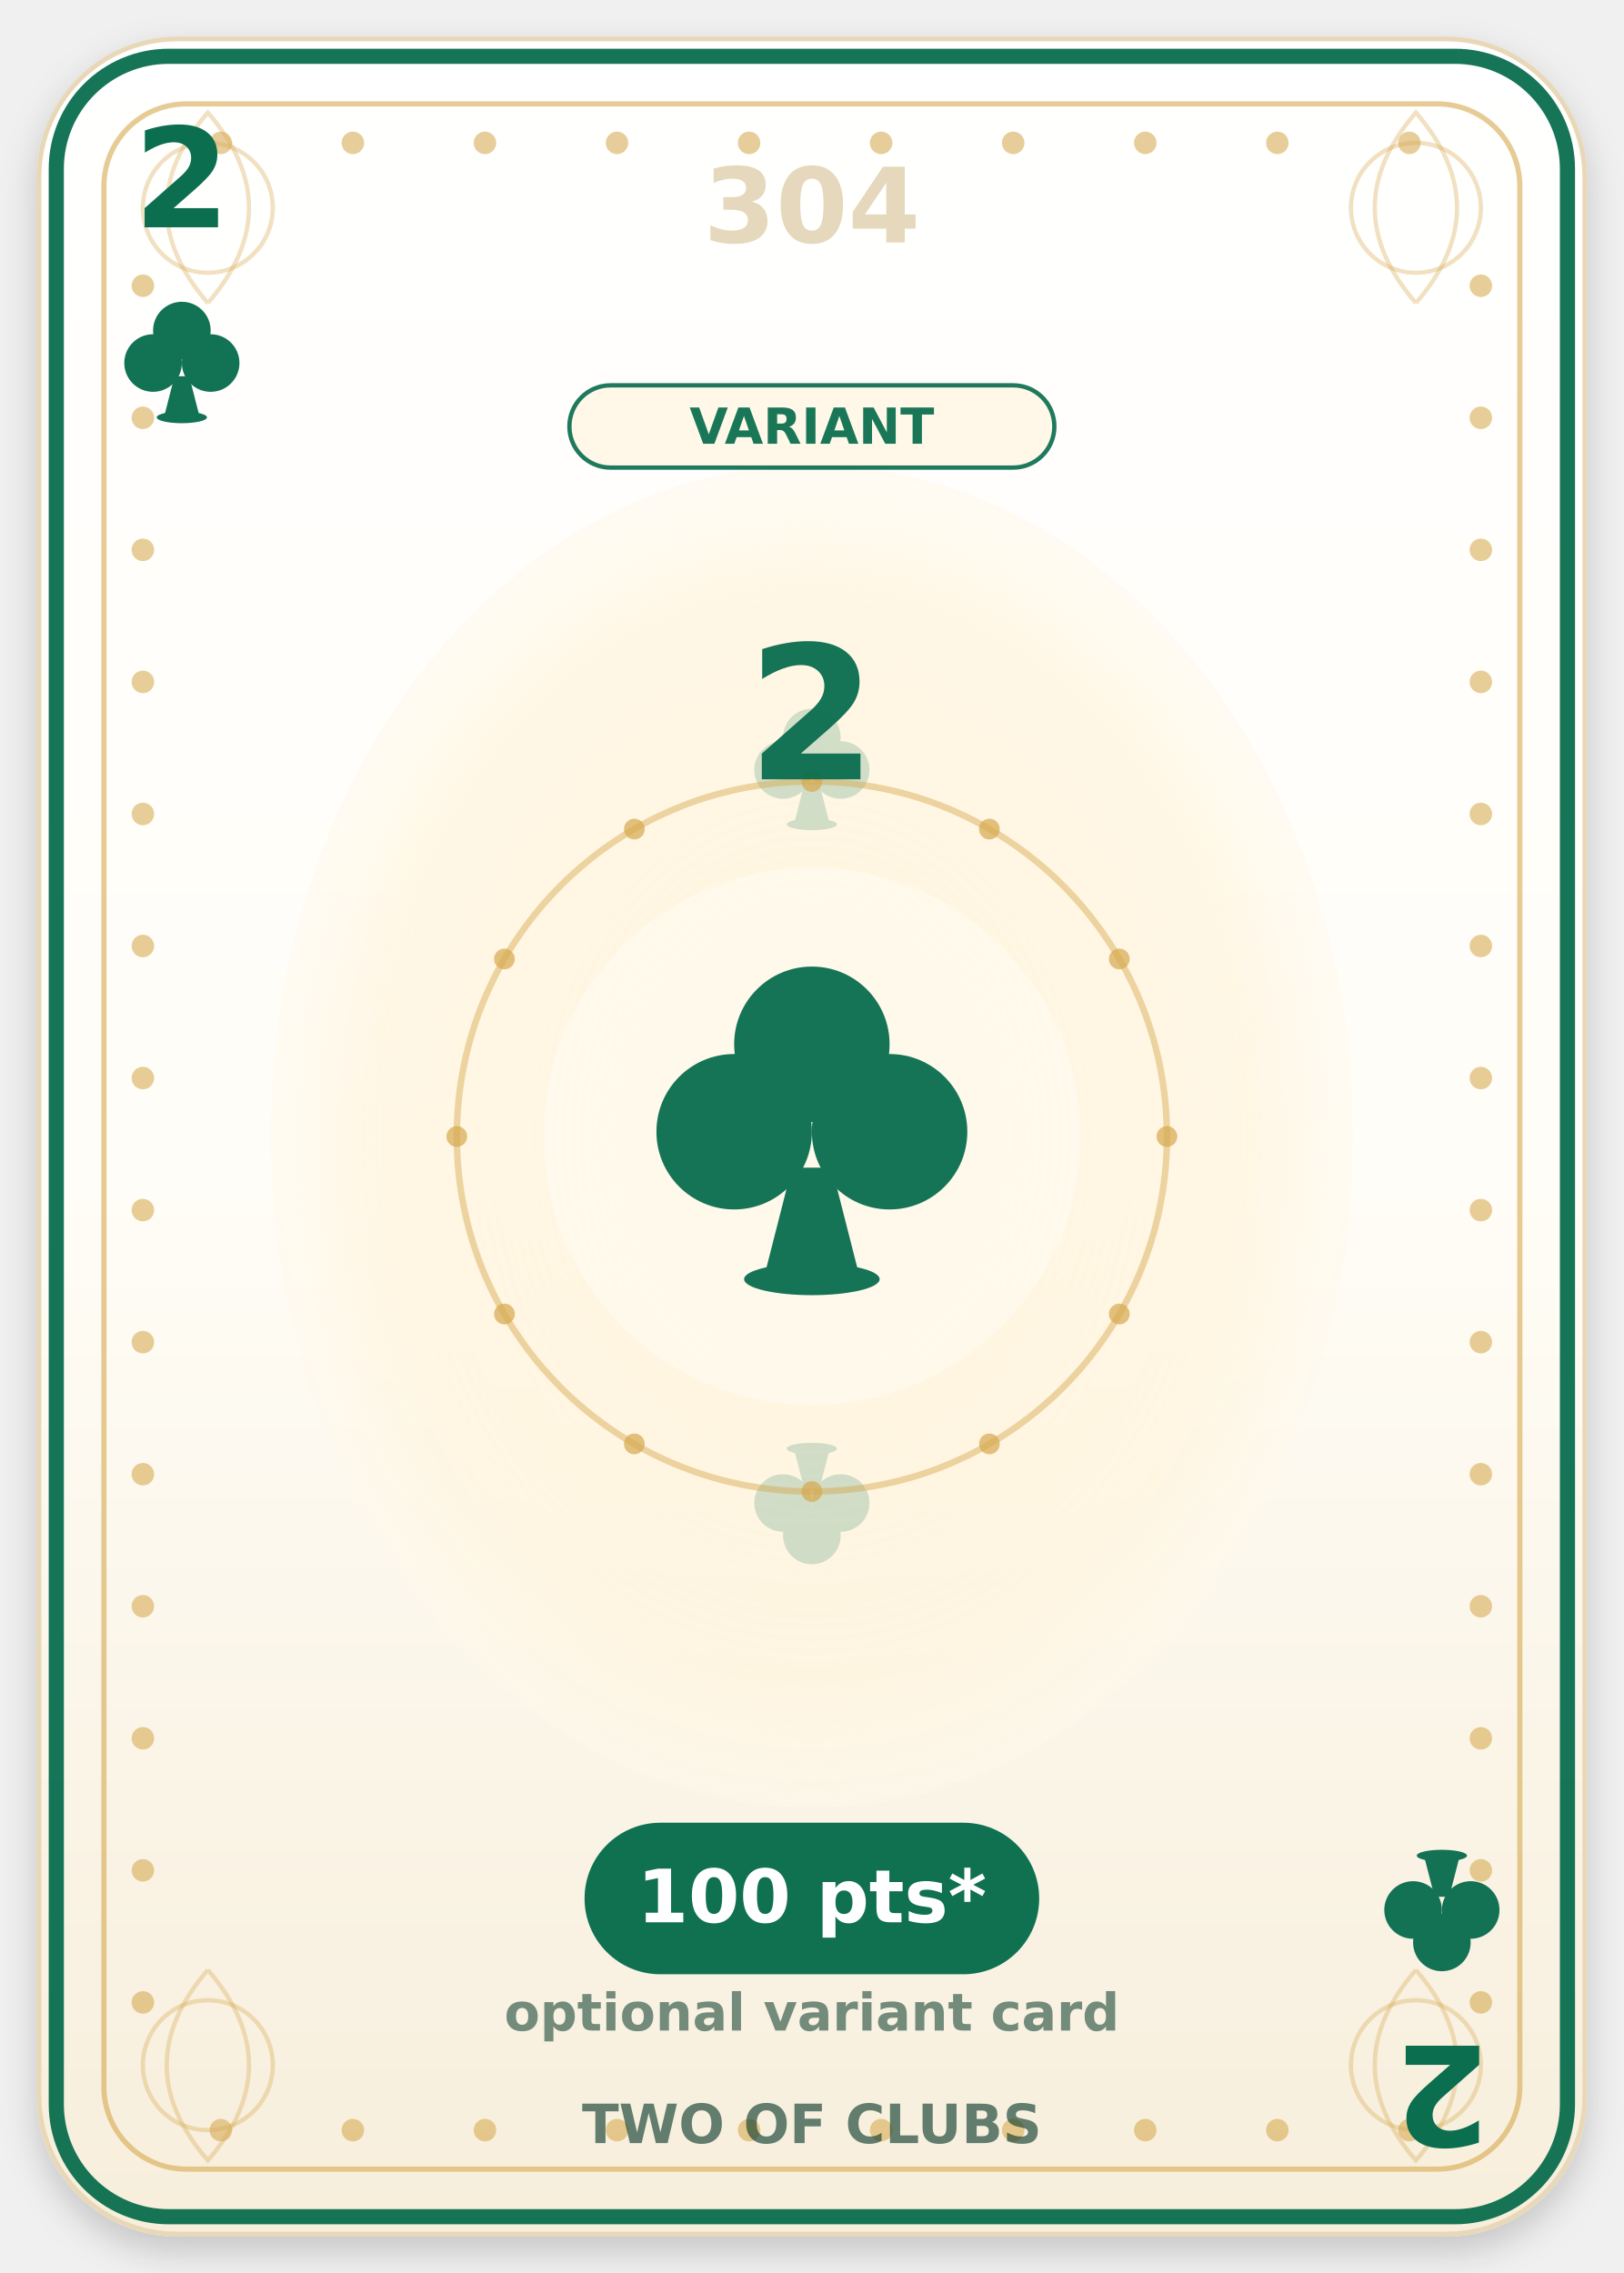
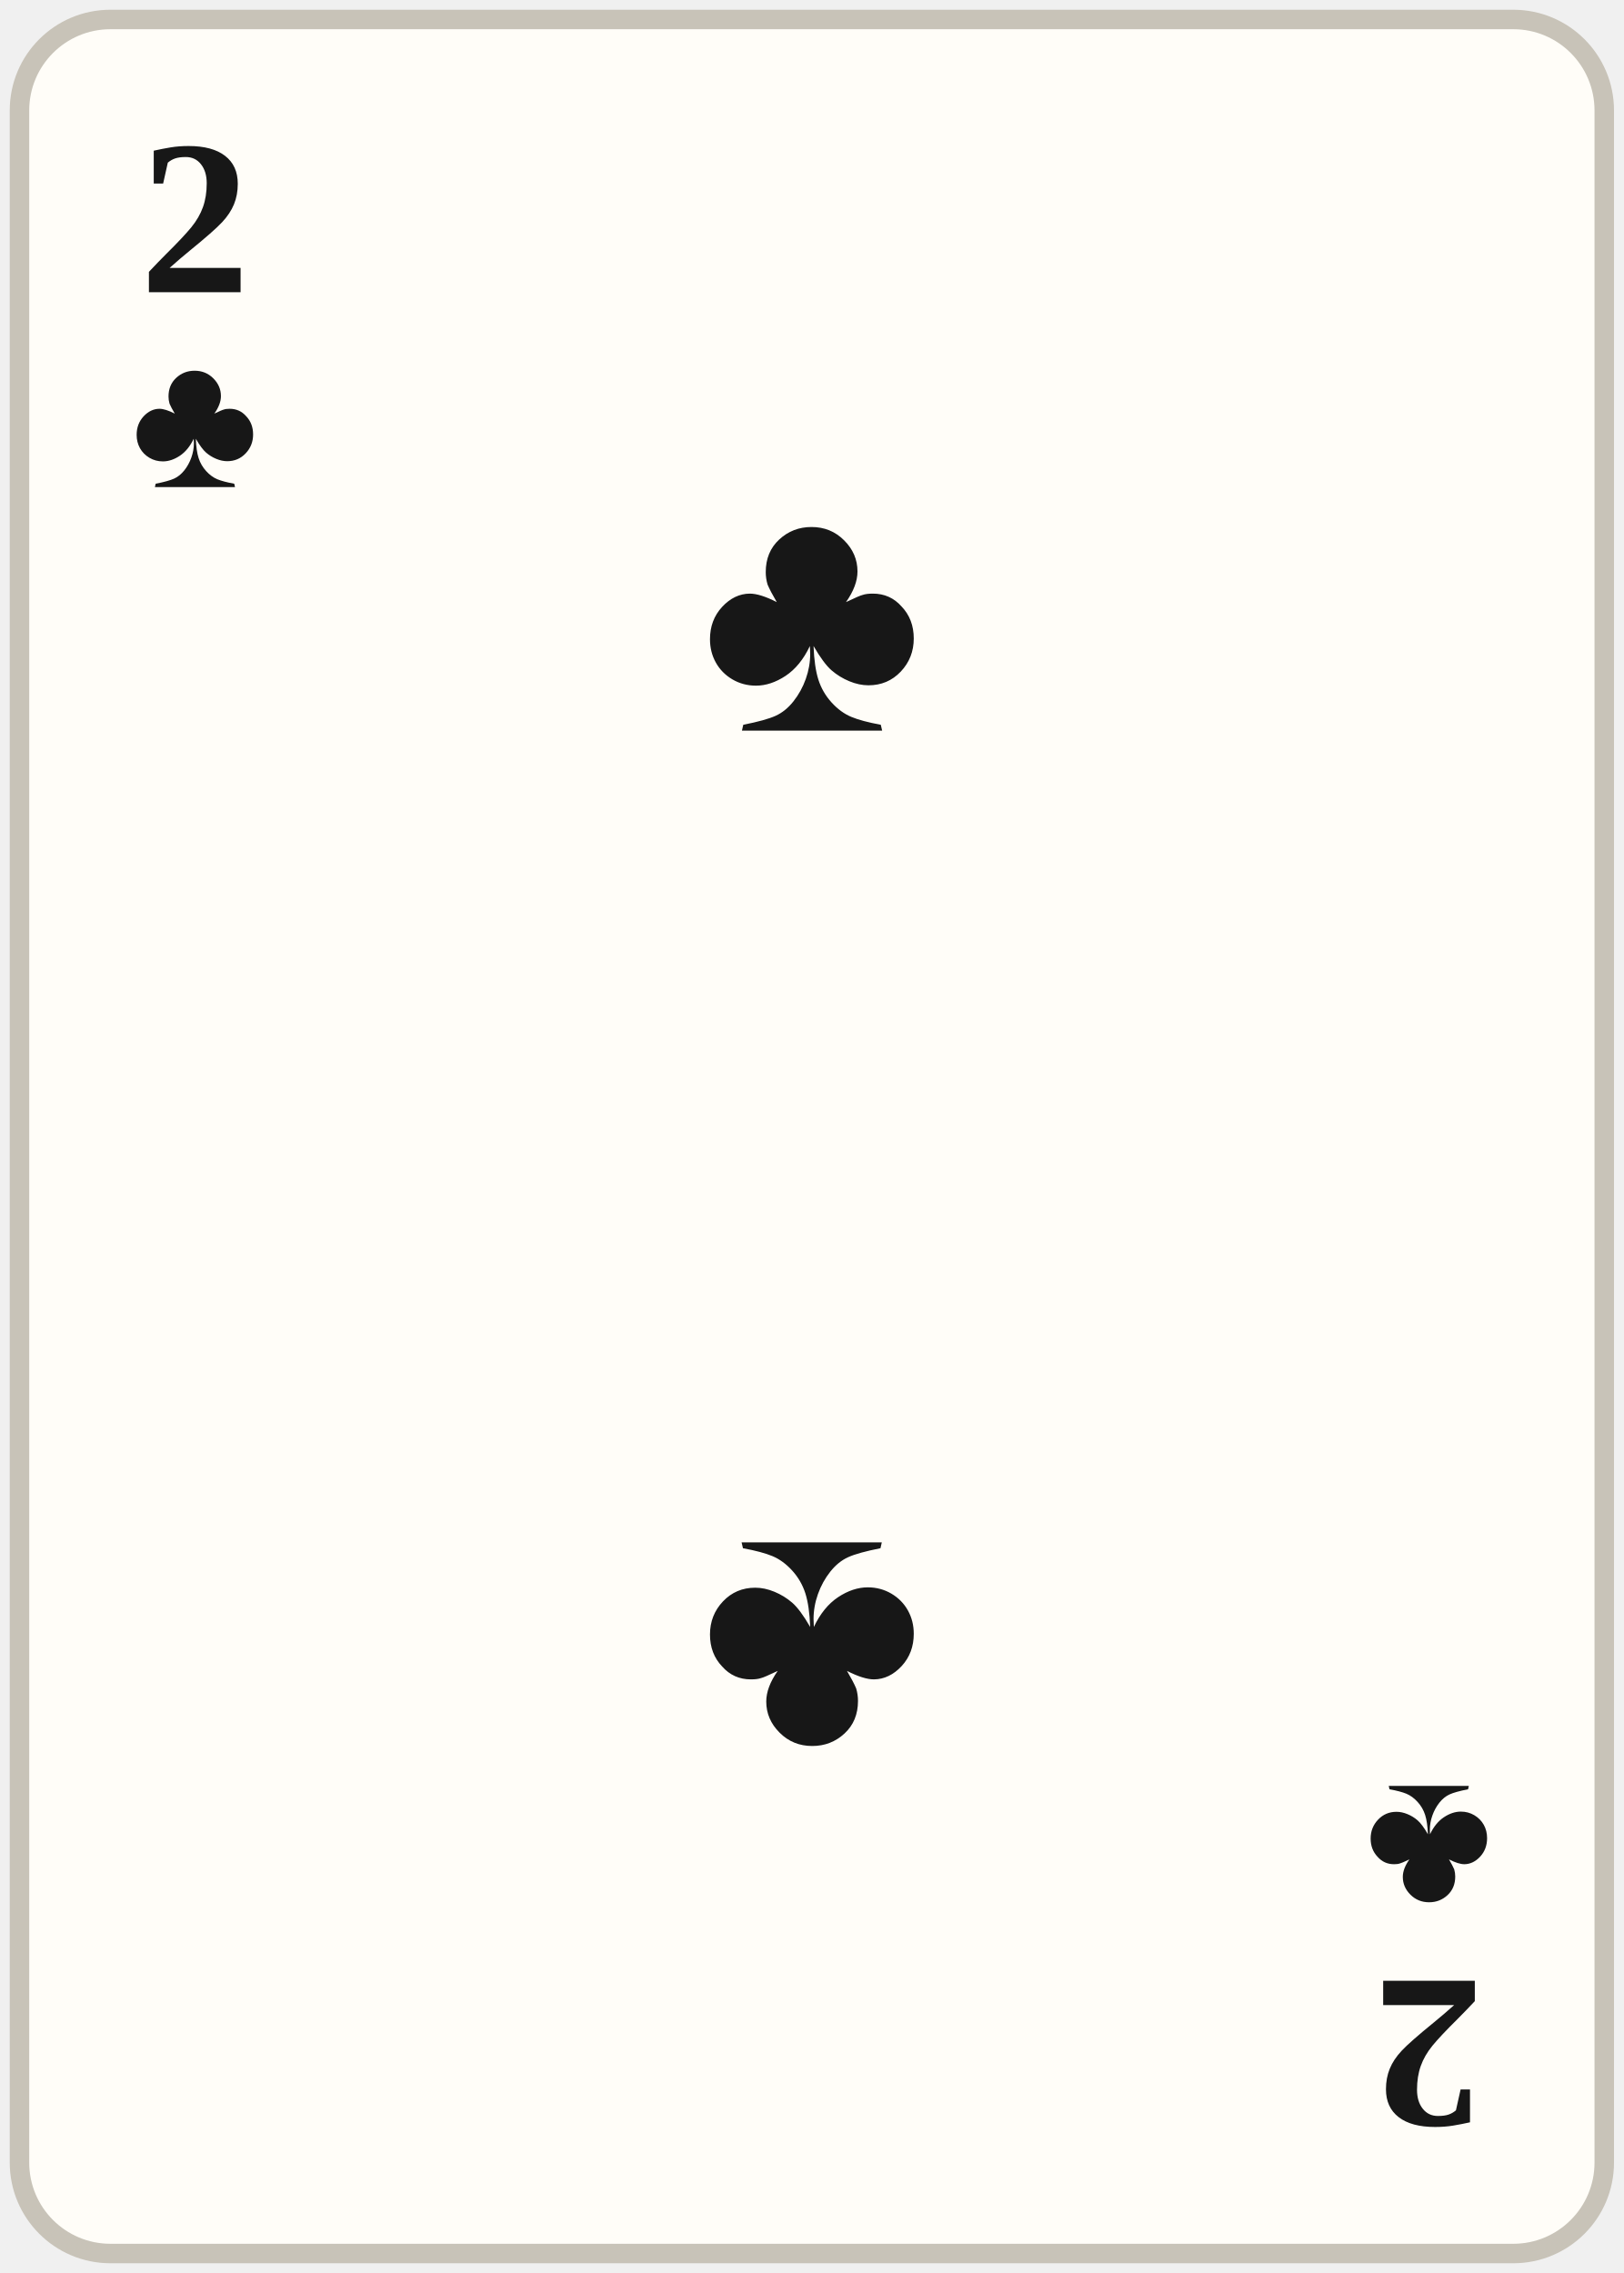
- <svg xmlns="http://www.w3.org/2000/svg" width="750" height="1050" viewBox="0 0 750 1050">
-   <defs>
-     <linearGradient id="faceGrad" x1="0" x2="0" y1="0" y2="1">
-       <stop offset="0%" stop-color="#FFFFFF" />
-       <stop offset="52%" stop-color="#FFFDF7" />
-       <stop offset="100%" stop-color="#F7EEDB" />
-     </linearGradient>
-     <radialGradient id="softMedallion" cx="50%" cy="50%" r="65%">
-       <stop offset="0%" stop-color="#FFF5DF" stop-opacity="0.97" />
-       <stop offset="62%" stop-color="#FFF5DF" stop-opacity="0.78" />
-       <stop offset="100%" stop-color="#FFFFFF" stop-opacity="0" />
-     </radialGradient>
-     <filter id="shadow" x="-10%" y="-10%" width="120%" height="120%">
-       <feDropShadow dx="0" dy="7" stdDeviation="8" flood-color="#000000" flood-opacity="0.18" />
-     </filter>
-   </defs>
-   <g filter="url(#shadow)">
-     <rect x="18" y="18" width="714" height="1014" rx="64" ry="64" fill="url(#faceGrad)" stroke="#E8D8B8" stroke-width="2.2" />
+ <svg xmlns="http://www.w3.org/2000/svg" width="500" height="700" viewBox="0 0 500 700">
+   <rect x="6" y="6" width="488" height="688" rx="28" fill="#fffdf8" stroke="#c8c3b8" stroke-width="6" />
+   <g fill="#171717" text-anchor="middle" font-family="Georgia, 'Times New Roman', serif">
+     <text x="60" y="90" font-size="68" font-weight="700">2</text>
+     <text x="60" y="150" font-size="60">♣</text>
  </g>
-   <ellipse cx="375.0" cy="525.0" rx="250" ry="310" fill="url(#softMedallion)" />
-   <rect x="26" y="26" width="698" height="998" rx="52" ry="52" fill="none" stroke="#0B6E4F" stroke-width="7" opacity="0.95" />
-   <rect x="48" y="48" width="654" height="954" rx="38" ry="38" fill="none" stroke="#D6A84F" stroke-width="2.4" opacity="0.6" />
-   <circle cx="102.0" cy="66.0" r="5.2" fill="#D6A84F" opacity="0.58" />
-   <circle cx="102.0" cy="984.0" r="5.2" fill="#D6A84F" opacity="0.58" />
-   <circle cx="163.0" cy="66.0" r="5.2" fill="#D6A84F" opacity="0.58" />
-   <circle cx="163.0" cy="984.0" r="5.2" fill="#D6A84F" opacity="0.58" />
-   <circle cx="224.0" cy="66.0" r="5.2" fill="#D6A84F" opacity="0.58" />
-   <circle cx="224.0" cy="984.0" r="5.2" fill="#D6A84F" opacity="0.58" />
-   <circle cx="285.0" cy="66.0" r="5.2" fill="#D6A84F" opacity="0.58" />
-   <circle cx="285.0" cy="984.0" r="5.2" fill="#D6A84F" opacity="0.58" />
-   <circle cx="346.0" cy="66.0" r="5.2" fill="#D6A84F" opacity="0.58" />
-   <circle cx="346.0" cy="984.0" r="5.2" fill="#D6A84F" opacity="0.58" />
-   <circle cx="407.0" cy="66.0" r="5.2" fill="#D6A84F" opacity="0.58" />
-   <circle cx="407.0" cy="984.0" r="5.2" fill="#D6A84F" opacity="0.58" />
-   <circle cx="468.0" cy="66.0" r="5.2" fill="#D6A84F" opacity="0.58" />
-   <circle cx="468.0" cy="984.0" r="5.2" fill="#D6A84F" opacity="0.58" />
-   <circle cx="529.0" cy="66.0" r="5.2" fill="#D6A84F" opacity="0.58" />
-   <circle cx="529.0" cy="984.0" r="5.2" fill="#D6A84F" opacity="0.58" />
-   <circle cx="590.0" cy="66.0" r="5.2" fill="#D6A84F" opacity="0.58" />
-   <circle cx="590.0" cy="984.0" r="5.2" fill="#D6A84F" opacity="0.58" />
-   <circle cx="651.0" cy="66.0" r="5.2" fill="#D6A84F" opacity="0.58" />
-   <circle cx="651.0" cy="984.0" r="5.2" fill="#D6A84F" opacity="0.58" />
-   <circle cx="66.0" cy="132.0" r="5.2" fill="#D6A84F" opacity="0.58" />
-   <circle cx="684.0" cy="132.0" r="5.2" fill="#D6A84F" opacity="0.58" />
-   <circle cx="66.0" cy="193.0" r="5.2" fill="#D6A84F" opacity="0.58" />
-   <circle cx="684.0" cy="193.0" r="5.2" fill="#D6A84F" opacity="0.58" />
-   <circle cx="66.0" cy="254.0" r="5.2" fill="#D6A84F" opacity="0.58" />
-   <circle cx="684.0" cy="254.0" r="5.2" fill="#D6A84F" opacity="0.58" />
-   <circle cx="66.0" cy="315.0" r="5.2" fill="#D6A84F" opacity="0.58" />
-   <circle cx="684.0" cy="315.0" r="5.2" fill="#D6A84F" opacity="0.58" />
-   <circle cx="66.0" cy="376.0" r="5.2" fill="#D6A84F" opacity="0.58" />
-   <circle cx="684.0" cy="376.0" r="5.2" fill="#D6A84F" opacity="0.58" />
-   <circle cx="66.0" cy="437.0" r="5.2" fill="#D6A84F" opacity="0.58" />
-   <circle cx="684.0" cy="437.0" r="5.2" fill="#D6A84F" opacity="0.58" />
-   <circle cx="66.0" cy="498.0" r="5.2" fill="#D6A84F" opacity="0.58" />
-   <circle cx="684.0" cy="498.0" r="5.2" fill="#D6A84F" opacity="0.58" />
-   <circle cx="66.0" cy="559.0" r="5.2" fill="#D6A84F" opacity="0.58" />
-   <circle cx="684.0" cy="559.0" r="5.2" fill="#D6A84F" opacity="0.58" />
-   <circle cx="66.0" cy="620.0" r="5.2" fill="#D6A84F" opacity="0.58" />
-   <circle cx="684.0" cy="620.0" r="5.2" fill="#D6A84F" opacity="0.58" />
-   <circle cx="66.0" cy="681.0" r="5.2" fill="#D6A84F" opacity="0.58" />
-   <circle cx="684.0" cy="681.0" r="5.2" fill="#D6A84F" opacity="0.58" />
-   <circle cx="66.0" cy="742.0" r="5.2" fill="#D6A84F" opacity="0.58" />
-   <circle cx="684.0" cy="742.0" r="5.2" fill="#D6A84F" opacity="0.58" />
-   <circle cx="66.0" cy="803.0" r="5.2" fill="#D6A84F" opacity="0.58" />
-   <circle cx="684.0" cy="803.0" r="5.2" fill="#D6A84F" opacity="0.58" />
-   <circle cx="66.0" cy="864.0" r="5.2" fill="#D6A84F" opacity="0.58" />
-   <circle cx="684.0" cy="864.0" r="5.2" fill="#D6A84F" opacity="0.58" />
-   <circle cx="66.0" cy="925.0" r="5.2" fill="#D6A84F" opacity="0.58" />
-   <circle cx="684.0" cy="925.0" r="5.2" fill="#D6A84F" opacity="0.58" />
-   <circle cx="654.0" cy="954.0" r="30" fill="none" stroke="#D6A84F" stroke-width="2" opacity="0.34" />
-   <path d="M 654.0 910.0 Q 616.0 954.0 654.0 998.0 Q 692.0 954.0 654.0 910.0" fill="none" stroke="#D6A84F" stroke-width="2" opacity="0.34" />
-   <circle cx="654.0" cy="96.0" r="30" fill="none" stroke="#D6A84F" stroke-width="2" opacity="0.34" />
-   <path d="M 654.0 140.0 Q 616.0 96.0 654.0 52.0 Q 692.0 96.0 654.0 140.0" fill="none" stroke="#D6A84F" stroke-width="2" opacity="0.34" />
-   <circle cx="96.0" cy="954.0" r="30" fill="none" stroke="#D6A84F" stroke-width="2" opacity="0.34" />
-   <path d="M 96.0 910.0 Q 134.0 954.0 96.0 998.0 Q 58.0 954.0 96.0 910.0" fill="none" stroke="#D6A84F" stroke-width="2" opacity="0.34" />
-   <circle cx="96.0" cy="96.0" r="30" fill="none" stroke="#D6A84F" stroke-width="2" opacity="0.34" />
-   <path d="M 96.0 140.0 Q 134.0 96.0 96.0 52.0 Q 58.0 96.0 96.0 140.0" fill="none" stroke="#D6A84F" stroke-width="2" opacity="0.34" />
-   <g transform="rotate(0 84 123)">
-     <text x="84" y="105" font-family="DejaVu Sans, Arial, sans-serif" font-size="64" font-weight="900" text-anchor="middle" fill="#0B6E4F">2</text>
-     <g opacity="0.970">
-       <circle cx="84.0" cy="152.7" r="13.3" fill="#0B6E4F" />
-       <circle cx="70.7" cy="167.7" r="13.3" fill="#0B6E4F" />
-       <circle cx="97.3" cy="167.7" r="13.3" fill="#0B6E4F" />
-       <path d="M 80.6 173.8 L 87.4 173.8 L 92.2 192.5 L 75.8 192.5 Z" fill="#0B6E4F" />
-       <ellipse cx="84.0" cy="192.8" rx="11.6" ry="2.7" fill="#0B6E4F" />
-     </g>
+   <g transform="rotate(180 250 350)" fill="#171717" text-anchor="middle" font-family="Georgia, 'Times New Roman', serif">
+     <text x="60" y="90" font-size="68" font-weight="700">2</text>
+     <text x="60" y="150" font-size="60">♣</text>
  </g>
-   <g transform="rotate(180 666 927)">
-     <text x="666" y="909" font-family="DejaVu Sans, Arial, sans-serif" font-size="64" font-weight="900" text-anchor="middle" fill="#0B6E4F">2</text>
-     <g opacity="0.970">
-       <circle cx="666.0" cy="956.7" r="13.3" fill="#0B6E4F" />
-       <circle cx="652.7" cy="971.7" r="13.3" fill="#0B6E4F" />
-       <circle cx="679.3" cy="971.7" r="13.3" fill="#0B6E4F" />
-       <path d="M 662.6 977.8 L 669.4 977.8 L 674.2 996.5 L 657.8 996.5 Z" fill="#0B6E4F" />
-       <ellipse cx="666.0" cy="996.8" rx="11.6" ry="2.7" fill="#0B6E4F" />
-     </g>
-   </g>
-   <text x="375.0" y="112" font-family="DejaVu Sans, Arial, sans-serif" font-size="48" font-weight="900" text-anchor="middle" fill="#B58E43" opacity="0.35">304</text>
-   <rect x="263.0" y="178" width="224" height="38" rx="19" ry="19" fill="#FFF7E6" stroke="#0B6E4F" stroke-width="2" opacity="0.92" />
-   <text x="375.0" y="205" font-family="DejaVu Sans, Arial, sans-serif" font-size="23" font-weight="800" text-anchor="middle" fill="#0B6E4F" opacity="0.94">VARIANT</text>
-   <g opacity="0.190">
-     <circle cx="375.0" cy="340.7" r="13.3" fill="#0B6E4F" />
-     <circle cx="361.7" cy="355.7" r="13.3" fill="#0B6E4F" />
-     <circle cx="388.3" cy="355.7" r="13.3" fill="#0B6E4F" />
-     <path d="M 371.6 361.8 L 378.4 361.8 L 383.2 380.5 L 366.8 380.5 Z" fill="#0B6E4F" />
-     <ellipse cx="375.0" cy="380.8" rx="11.6" ry="2.7" fill="#0B6E4F" />
-   </g>
-   <g transform="rotate(180 375.0 695)" opacity="0.190">
-     <circle cx="375.0" cy="680.7" r="13.3" fill="#0B6E4F" />
-     <circle cx="361.7" cy="695.7" r="13.3" fill="#0B6E4F" />
-     <circle cx="388.3" cy="695.7" r="13.3" fill="#0B6E4F" />
-     <path d="M 371.6 701.8 L 378.4 701.8 L 383.2 720.5 L 366.8 720.5 Z" fill="#0B6E4F" />
-     <ellipse cx="375.0" cy="720.8" rx="11.6" ry="2.7" fill="#0B6E4F" />
-   </g>
-   <circle cx="375.0" cy="525.0" r="164" fill="none" stroke="#D6A84F" stroke-width="3" opacity="0.46" />
-   <circle cx="375.0" cy="525.0" r="124" fill="#FFFFFF" opacity="0.36" />
-   <circle cx="539.0" cy="525.0" r="4.8" fill="#D6A84F" opacity="0.70" />
-   <circle cx="517.0" cy="607.0" r="4.8" fill="#D6A84F" opacity="0.70" />
-   <circle cx="457.0" cy="667.0" r="4.8" fill="#D6A84F" opacity="0.70" />
-   <circle cx="375.0" cy="689.0" r="4.8" fill="#D6A84F" opacity="0.70" />
-   <circle cx="293.0" cy="667.0" r="4.8" fill="#D6A84F" opacity="0.70" />
-   <circle cx="233.0" cy="607.0" r="4.8" fill="#D6A84F" opacity="0.70" />
-   <circle cx="211.0" cy="525.0" r="4.8" fill="#D6A84F" opacity="0.70" />
-   <circle cx="233.0" cy="443.0" r="4.8" fill="#D6A84F" opacity="0.70" />
-   <circle cx="293.0" cy="383.0" r="4.8" fill="#D6A84F" opacity="0.70" />
-   <circle cx="375.0" cy="361.0" r="4.8" fill="#D6A84F" opacity="0.70" />
-   <circle cx="457.0" cy="383.0" r="4.8" fill="#D6A84F" opacity="0.70" />
-   <circle cx="517.0" cy="443.0" r="4.8" fill="#D6A84F" opacity="0.70" />
-   <g opacity="0.960">
-     <circle cx="375.0" cy="482.4" r="35.9" fill="#0B6E4F" />
-     <circle cx="339.1" cy="522.8" r="35.9" fill="#0B6E4F" />
-     <circle cx="410.9" cy="522.8" r="35.9" fill="#0B6E4F" />
-     <path d="M 365.8 539.4 L 384.2 539.4 L 397.1 590.0 L 352.9 590.0 Z" fill="#0B6E4F" />
-     <ellipse cx="375.0" cy="590.9" rx="31.3" ry="7.4" fill="#0B6E4F" />
-   </g>
-   <text x="375.0" y="360" font-family="DejaVu Sans, Arial, sans-serif" font-size="86" font-weight="900" text-anchor="middle" fill="#0B6E4F" opacity="0.96">2</text>
-   <rect x="270.0" y="842" width="210" height="70" rx="35" ry="35" fill="#0B6E4F" opacity="0.98" />
-   <text x="375.0" y="888" font-family="DejaVu Sans, Arial, sans-serif" font-size="34" font-weight="800" text-anchor="middle" fill="#FFFFFF">100 pts*</text>
-   <text x="375.0" y="938" font-family="DejaVu Sans, Arial, sans-serif" font-size="24" font-weight="600" text-anchor="middle" fill="#063728" opacity="0.55">optional variant card</text>
-   <text x="375.0" y="990" font-family="DejaVu Sans, Arial, sans-serif" font-size="25" font-weight="700" text-anchor="middle" fill="#063728" opacity="0.62">TWO OF CLUBS</text>
+   <text x="250" y="225" fill="#171717" text-anchor="middle" font-family="Georgia, 'Times New Roman', serif" font-size="105">♣</text>
+   <text x="250" y="545" transform="rotate(180 250 510)" fill="#171717" text-anchor="middle" font-family="Georgia, 'Times New Roman', serif" font-size="105">♣</text>
</svg>
